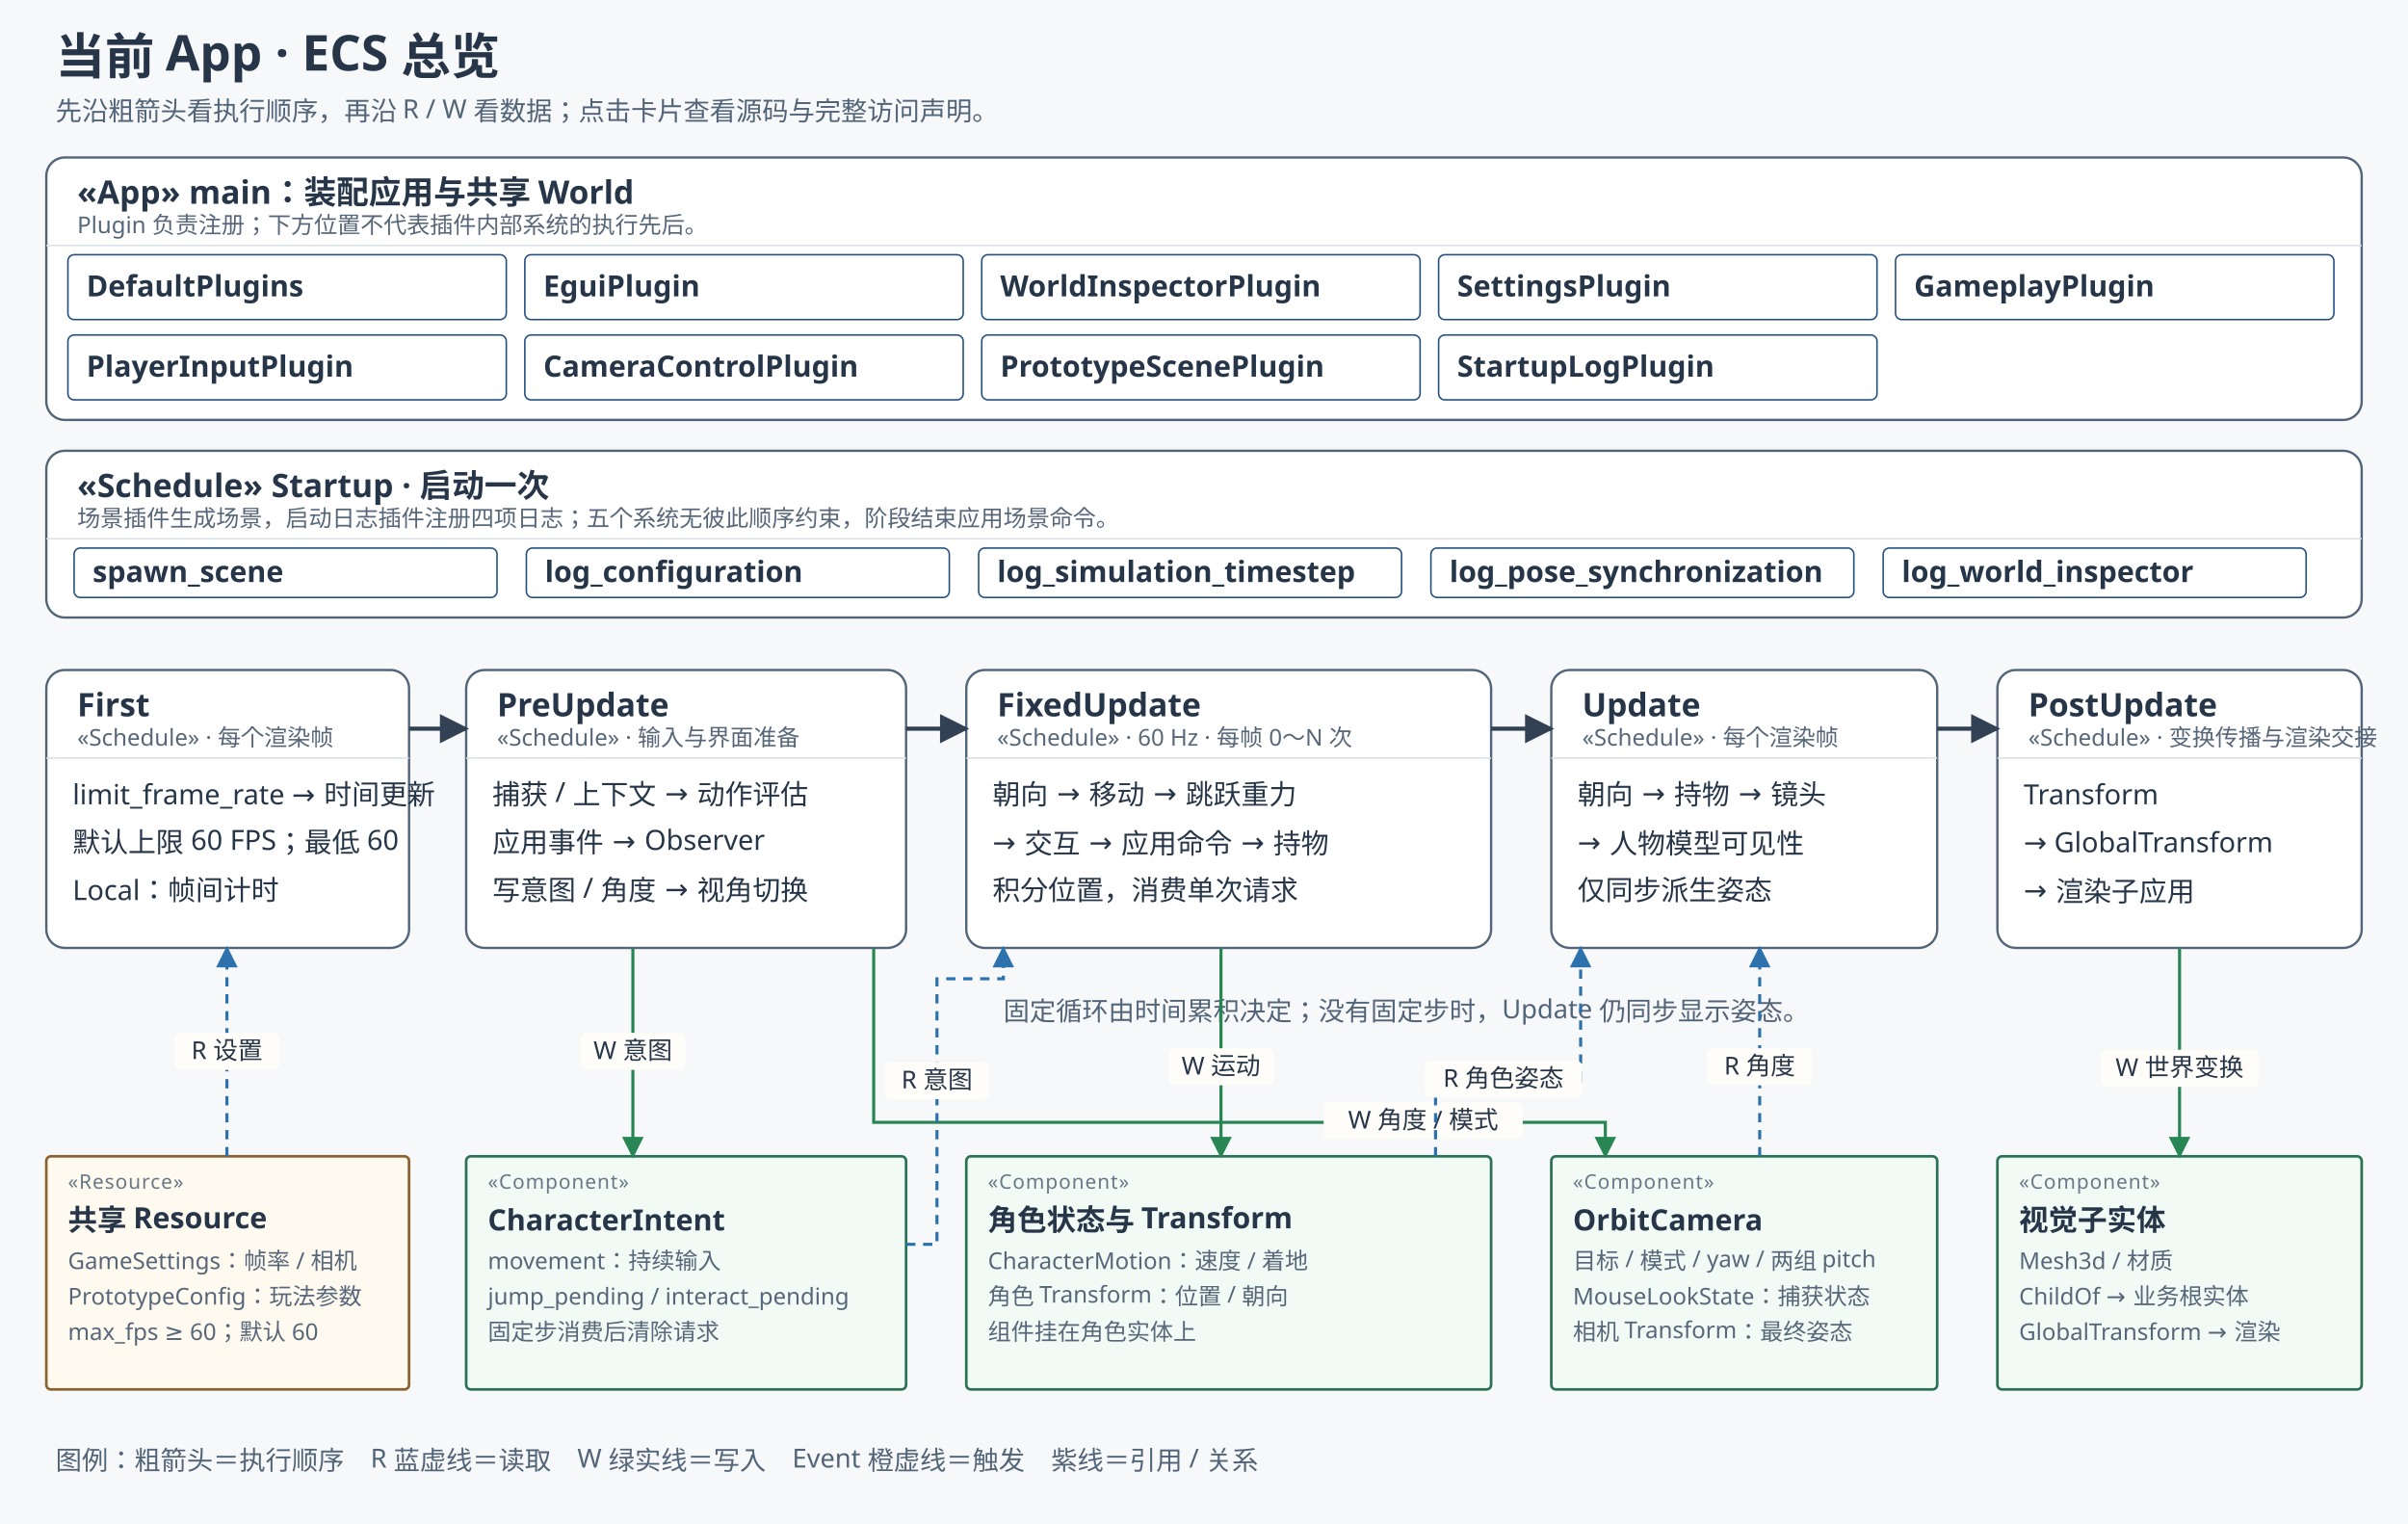
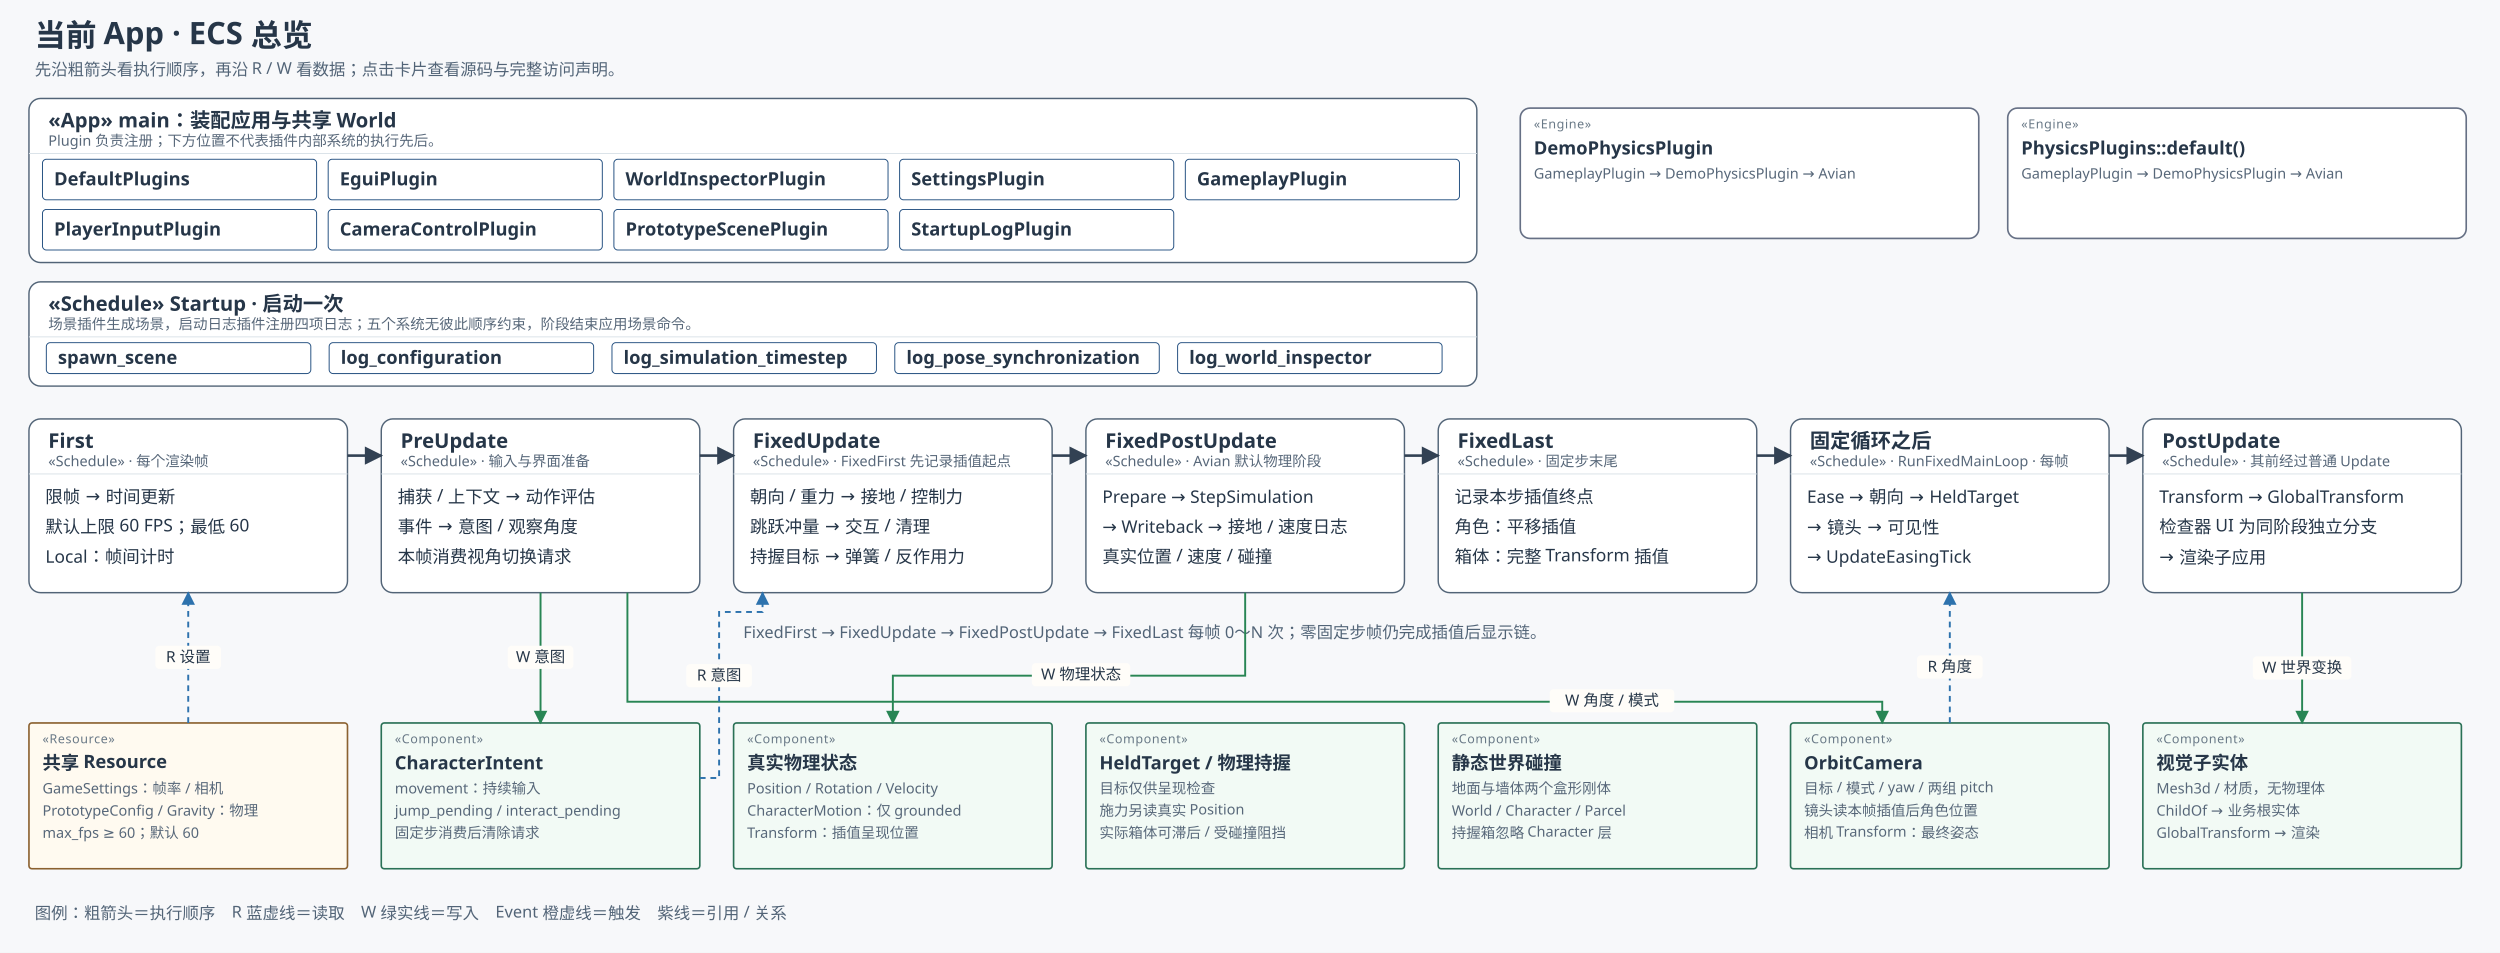
- <svg xmlns="http://www.w3.org/2000/svg" width="1560" height="987" viewBox="0 0 1560 987" role="img" aria-labelledby="title">
+ <svg xmlns="http://www.w3.org/2000/svg" width="2590" height="987" viewBox="0 0 2590 987" role="img" aria-labelledby="title">
  <defs>
    <marker id="arrow-order" viewBox="0 0 10 10" refX="9" refY="5" markerWidth="7" markerHeight="7" orient="auto-start-reverse">
      <path d="M0,0 L10,5 L0,10" fill="#324153" />
    </marker>
    <marker id="arrow-read" viewBox="0 0 10 10" refX="9" refY="5" markerWidth="7" markerHeight="7" orient="auto-start-reverse">
      <path d="M0,0 L10,5 L0,10" fill="#2d72ad" />
    </marker>
    <marker id="arrow-write" viewBox="0 0 10 10" refX="9" refY="5" markerWidth="7" markerHeight="7" orient="auto-start-reverse">
      <path d="M0,0 L10,5 L0,10" fill="#288554" />
    </marker>
    <marker id="arrow-trigger" viewBox="0 0 10 10" refX="9" refY="5" markerWidth="7" markerHeight="7" orient="auto-start-reverse">
      <path d="M0,0 L10,5 L0,10" fill="#bf651e" />
    </marker>
    <marker id="arrow-reference" viewBox="0 0 10 10" refX="9" refY="5" markerWidth="7" markerHeight="7" orient="auto-start-reverse">
      <path d="M0,0 L10,5 L0,10" fill="#7b65a6" />
    </marker>
    <marker id="arrow-relationship" viewBox="0 0 10 10" refX="9" refY="5" markerWidth="7" markerHeight="7" orient="auto-start-reverse">
      <path d="M0,0 L10,5 L0,10" fill="#7b65a6" />
    </marker>
    <marker id="arrow-registration" viewBox="0 0 10 10" refX="9" refY="5" markerWidth="7" markerHeight="7" orient="auto-start-reverse">
      <path d="M0,0 L10,5 L0,10" fill="#89939f" />
    </marker>
    <style>text{font-family:'Segoe UI','Microsoft YaHei',sans-serif;fill:#263648}.body{font-size:18px}.small{font-size:15px;fill:#576779}.stereotype{font-size:13px;fill:#687886;letter-spacing:.6px}.node-title{font-size:19px;font-weight:600}.group-title{font-size:21px;font-weight:600}.edge-label{font-size:16px}.page-title{font-size:32px;font-weight:650}.section-title{font-size:24px;font-weight:650}.note{font-size:17px;fill:#526477}.node{cursor:pointer}.node:focus{outline:none}.node.selected&gt;rect,.node.selected&gt;path{stroke:#db7521;stroke-width:4}.node.dim{opacity:.20}.edge.dim{opacity:.13}.edge.focused&gt;path{stroke-width:3.5}</style>
  </defs>
  <rect width="100%" height="100%" fill="#f7f8fa" />
  <text x="36" y="48" class="page-title" text-anchor="start">当前 App · ECS 总览</text>
  <text x="36" y="78" class="note" text-anchor="start">先沿粗箭头看执行顺序，再沿 R / W 看数据；点击卡片查看源码与完整访问声明。</text>
  <g class="node entity" data-id="app-main" tabindex="0" role="button" aria-label="main / App">
    <g>
      <rect x="30" y="102" width="1500" height="170" rx="12" fill="#fff" stroke="#526477" stroke-width="1.5" />
      <path d="M30,159H1530" stroke="#dae2e8" />
      <text x="50" y="132" class="group-title" text-anchor="start">«App» main：装配应用与共享 World</text>
      <text x="50" y="151" class="small" text-anchor="start">Plugin 负责注册；下方位置不代表插件内部系统的执行先后。</text>
    </g>
  </g>
  <g class="node plugin" data-id="plugin-DefaultPlugins" tabindex="0" role="button" aria-label="DefaultPlugins">
    <rect x="44" y="165" width="284" height="42" rx="4" fill="#fff" stroke="#234f80" />
    <text x="56" y="192" class="node-title" text-anchor="start">DefaultPlugins</text>
  </g>
  <g class="node plugin" data-id="plugin-EguiPlugin" tabindex="0" role="button" aria-label="EguiPlugin">
    <rect x="340" y="165" width="284" height="42" rx="4" fill="#fff" stroke="#234f80" />
    <text x="352" y="192" class="node-title" text-anchor="start">EguiPlugin</text>
  </g>
  <g class="node plugin" data-id="plugin-WorldInspectorPlugin" tabindex="0" role="button" aria-label="WorldInspectorPlugin">
    <rect x="636" y="165" width="284" height="42" rx="4" fill="#fff" stroke="#234f80" />
    <text x="648" y="192" class="node-title" text-anchor="start">WorldInspectorPlugin</text>
  </g>
  <g class="node plugin" data-id="plugin-SettingsPlugin" tabindex="0" role="button" aria-label="SettingsPlugin">
    <rect x="932" y="165" width="284" height="42" rx="4" fill="#fff" stroke="#234f80" />
    <text x="944" y="192" class="node-title" text-anchor="start">SettingsPlugin</text>
  </g>
  <g class="node plugin" data-id="plugin-GameplayPlugin" tabindex="0" role="button" aria-label="GameplayPlugin">
    <rect x="1228" y="165" width="284" height="42" rx="4" fill="#fff" stroke="#234f80" />
    <text x="1240" y="192" class="node-title" text-anchor="start">GameplayPlugin</text>
  </g>
  <g class="node plugin" data-id="plugin-PlayerInputPlugin" tabindex="0" role="button" aria-label="PlayerInputPlugin">
    <rect x="44" y="217" width="284" height="42" rx="4" fill="#fff" stroke="#234f80" />
    <text x="56" y="244" class="node-title" text-anchor="start">PlayerInputPlugin</text>
  </g>
  <g class="node plugin" data-id="plugin-CameraControlPlugin" tabindex="0" role="button" aria-label="CameraControlPlugin">
    <rect x="340" y="217" width="284" height="42" rx="4" fill="#fff" stroke="#234f80" />
    <text x="352" y="244" class="node-title" text-anchor="start">CameraControlPlugin</text>
  </g>
  <g class="node plugin" data-id="plugin-PrototypeScenePlugin" tabindex="0" role="button" aria-label="PrototypeScenePlugin">
    <rect x="636" y="217" width="284" height="42" rx="4" fill="#fff" stroke="#234f80" />
    <text x="648" y="244" class="node-title" text-anchor="start">PrototypeScenePlugin</text>
  </g>
  <g class="node plugin" data-id="plugin-StartupLogPlugin" tabindex="0" role="button" aria-label="StartupLogPlugin">
    <rect x="932" y="217" width="284" height="42" rx="4" fill="#fff" stroke="#234f80" />
    <text x="944" y="244" class="node-title" text-anchor="start">StartupLogPlugin</text>
  </g>
  <g transform="translate(0 52)">
    <g>
      <rect x="30" y="240" width="1500" height="108" rx="12" fill="#fff" stroke="#526477" stroke-width="1.5" />
      <path d="M30,297H1530" stroke="#dae2e8" />
      <text x="50" y="270" class="group-title" text-anchor="start">«Schedule» Startup · 启动一次</text>
      <text x="50" y="289" class="small" text-anchor="start">场景插件生成场景，启动日志插件注册四项日志；五个系统无彼此顺序约束，阶段结束应用场景命令。</text>
    </g>
    <g class="node system" data-id="startup_spawn" tabindex="0" role="button" aria-label="spawn_scene">
      <rect x="48" y="303" width="274" height="32" rx="4" fill="#fff" stroke="#234f80" />
      <text x="60" y="325" class="node-title" text-anchor="start">spawn_scene</text>
    </g>
    <g class="node system" data-id="startup_config" tabindex="0" role="button" aria-label="log_configuration">
      <rect x="341" y="303" width="274" height="32" rx="4" fill="#fff" stroke="#234f80" />
      <text x="353" y="325" class="node-title" text-anchor="start">log_configuration</text>
    </g>
    <g class="node system" data-id="startup_timestep" tabindex="0" role="button" aria-label="log_simulation_timestep">
      <rect x="634" y="303" width="274" height="32" rx="4" fill="#fff" stroke="#234f80" />
      <text x="646" y="325" class="node-title" text-anchor="start">log_simulation_timestep</text>
    </g>
    <g class="node system" data-id="startup_pose" tabindex="0" role="button" aria-label="log_pose_synchronization">
      <rect x="927" y="303" width="274" height="32" rx="4" fill="#fff" stroke="#234f80" />
      <text textLength="250" lengthAdjust="spacingAndGlyphs" x="939" y="325" class="node-title" text-anchor="start">log_pose_synchronization</text>
    </g>
    <g class="node system" data-id="startup_inspector" tabindex="0" role="button" aria-label="log_world_inspector">
      <rect x="1220" y="303" width="274" height="32" rx="4" fill="#fff" stroke="#234f80" />
      <text x="1232" y="325" class="node-title" text-anchor="start">log_world_inspector</text>
    </g>
    <g>
-       <rect x="30" y="382" width="235" height="180" rx="12" fill="#fff" stroke="#526477" stroke-width="1.5" />
-       <path d="M30,439H265" stroke="#dae2e8" />
+       <rect x="30" y="382" width="330" height="180" rx="12" fill="#fff" stroke="#526477" stroke-width="1.5" />
+       <path d="M30,439H360" stroke="#dae2e8" />
      <text x="50" y="412" class="group-title" text-anchor="start">First</text>
      <text x="50" y="431" class="small" text-anchor="start">«Schedule» · 每个渲染帧</text>
    </g>
-     <text textLength="201" lengthAdjust="spacingAndGlyphs" x="47" y="469" class="body" text-anchor="start">limit_frame_rate → 时间更新</text>
-     <text textLength="201" lengthAdjust="spacingAndGlyphs" x="47" y="500" class="body" text-anchor="start">默认上限 60 FPS；最低 60</text>
+     <text x="47" y="469" class="body" text-anchor="start">限帧 → 时间更新</text>
+     <text x="47" y="500" class="body" text-anchor="start">默认上限 60 FPS；最低 60</text>
    <text x="47" y="531" class="body" text-anchor="start">Local：帧间计时</text>
    <g>
-       <rect x="302" y="382" width="285" height="180" rx="12" fill="#fff" stroke="#526477" stroke-width="1.5" />
-       <path d="M302,439H587" stroke="#dae2e8" />
-       <text x="322" y="412" class="group-title" text-anchor="start">PreUpdate</text>
-       <text x="322" y="431" class="small" text-anchor="start">«Schedule» · 输入与界面准备</text>
-     </g>
-     <text x="319" y="469" class="body" text-anchor="start">捕获 / 上下文 → 动作评估</text>
-     <text x="319" y="500" class="body" text-anchor="start">应用事件 → Observer</text>
-     <text x="319" y="531" class="body" text-anchor="start">写意图 / 角度 → 视角切换</text>
-     <g>
-       <rect x="626" y="382" width="340" height="180" rx="12" fill="#fff" stroke="#526477" stroke-width="1.5" />
-       <path d="M626,439H966" stroke="#dae2e8" />
-       <text x="646" y="412" class="group-title" text-anchor="start">FixedUpdate</text>
-       <text x="646" y="431" class="small" text-anchor="start">«Schedule» · 60 Hz · 每帧 0～N 次</text>
-     </g>
-     <text x="643" y="469" class="body" text-anchor="start">朝向 → 移动 → 跳跃重力</text>
-     <text x="643" y="500" class="body" text-anchor="start">→ 交互 → 应用命令 → 持物</text>
-     <text x="643" y="531" class="body" text-anchor="start">积分位置，消费单次请求</text>
-     <g>
-       <rect x="1005" y="382" width="250" height="180" rx="12" fill="#fff" stroke="#526477" stroke-width="1.5" />
-       <path d="M1005,439H1255" stroke="#dae2e8" />
-       <text x="1025" y="412" class="group-title" text-anchor="start">Update</text>
-       <text x="1025" y="431" class="small" text-anchor="start">«Schedule» · 每个渲染帧</text>
-     </g>
-     <text x="1022" y="469" class="body" text-anchor="start">朝向 → 持物 → 镜头</text>
-     <text x="1022" y="500" class="body" text-anchor="start">→ 人物模型可见性</text>
-     <text x="1022" y="531" class="body" text-anchor="start">仅同步派生姿态</text>
-     <g>
-       <rect x="1294" y="382" width="236" height="180" rx="12" fill="#fff" stroke="#526477" stroke-width="1.5" />
-       <path d="M1294,439H1530" stroke="#dae2e8" />
-       <text x="1314" y="412" class="group-title" text-anchor="start">PostUpdate</text>
-       <text textLength="196" lengthAdjust="spacingAndGlyphs" x="1314" y="431" class="small" text-anchor="start">«Schedule» · 变换传播与渲染交接</text>
-     </g>
-     <text x="1311" y="469" class="body" text-anchor="start">Transform</text>
-     <text x="1311" y="500" class="body" text-anchor="start">→ GlobalTransform</text>
-     <text x="1311" y="531" class="body" text-anchor="start">→ 渲染子应用</text>
-     <g class="edge order" data-connect="">
-       <path d="M265,420 L302,420" stroke="#324153" stroke-width="2.7" fill="none" marker-end="url(#arrow-order)" />
-     </g>
-     <g class="edge order" data-connect="">
-       <path d="M587,420 L626,420" stroke="#324153" stroke-width="2.7" fill="none" marker-end="url(#arrow-order)" />
-     </g>
-     <g class="edge order" data-connect="">
-       <path d="M966,420 L1005,420" stroke="#324153" stroke-width="2.7" fill="none" marker-end="url(#arrow-order)" />
-     </g>
-     <g class="edge order" data-connect="">
-       <path d="M1255,420 L1294,420" stroke="#324153" stroke-width="2.7" fill="none" marker-end="url(#arrow-order)" />
-     </g>
-     <text x="650" y="609" class="note" text-anchor="start">固定循环由时间累积决定；没有固定步时，Update 仍同步显示姿态。</text>
+       <rect x="395" y="382" width="330" height="180" rx="12" fill="#fff" stroke="#526477" stroke-width="1.5" />
+       <path d="M395,439H725" stroke="#dae2e8" />
+       <text x="415" y="412" class="group-title" text-anchor="start">PreUpdate</text>
+       <text x="415" y="431" class="small" text-anchor="start">«Schedule» · 输入与界面准备</text>
+     </g>
+     <text x="412" y="469" class="body" text-anchor="start">捕获 / 上下文 → 动作评估</text>
+     <text x="412" y="500" class="body" text-anchor="start">事件 → 意图 / 观察角度</text>
+     <text x="412" y="531" class="body" text-anchor="start">本帧消费视角切换请求</text>
+     <g>
+       <rect x="760" y="382" width="330" height="180" rx="12" fill="#fff" stroke="#526477" stroke-width="1.5" />
+       <path d="M760,439H1090" stroke="#dae2e8" />
+       <text x="780" y="412" class="group-title" text-anchor="start">FixedUpdate</text>
+       <text textLength="290" lengthAdjust="spacingAndGlyphs" x="780" y="431" class="small" text-anchor="start">«Schedule» · FixedFirst 先记录插值起点</text>
+     </g>
+     <text x="777" y="469" class="body" text-anchor="start">朝向 / 重力 → 接地 / 控制力</text>
+     <text x="777" y="500" class="body" text-anchor="start">跳跃冲量 → 交互 / 清理</text>
+     <text x="777" y="531" class="body" text-anchor="start">持握目标 → 弹簧 / 反作用力</text>
+     <g>
+       <rect x="1125" y="382" width="330" height="180" rx="12" fill="#fff" stroke="#526477" stroke-width="1.5" />
+       <path d="M1125,439H1455" stroke="#dae2e8" />
+       <text x="1145" y="412" class="group-title" text-anchor="start">FixedPostUpdate</text>
+       <text x="1145" y="431" class="small" text-anchor="start">«Schedule» · Avian 默认物理阶段</text>
+     </g>
+     <text x="1142" y="469" class="body" text-anchor="start">Prepare → StepSimulation</text>
+     <text textLength="296" lengthAdjust="spacingAndGlyphs" x="1142" y="500" class="body" text-anchor="start">→ Writeback → 接地 / 速度日志</text>
+     <text x="1142" y="531" class="body" text-anchor="start">真实位置 / 速度 / 碰撞</text>
+     <g>
+       <rect x="1490" y="382" width="330" height="180" rx="12" fill="#fff" stroke="#526477" stroke-width="1.5" />
+       <path d="M1490,439H1820" stroke="#dae2e8" />
+       <text x="1510" y="412" class="group-title" text-anchor="start">FixedLast</text>
+       <text x="1510" y="431" class="small" text-anchor="start">«Schedule» · 固定步末尾</text>
+     </g>
+     <text x="1507" y="469" class="body" text-anchor="start">记录本步插值终点</text>
+     <text x="1507" y="500" class="body" text-anchor="start">角色：平移插值</text>
+     <text x="1507" y="531" class="body" text-anchor="start">箱体：完整 Transform 插值</text>
+     <g>
+       <rect x="1855" y="382" width="330" height="180" rx="12" fill="#fff" stroke="#526477" stroke-width="1.5" />
+       <path d="M1855,439H2185" stroke="#dae2e8" />
+       <text x="1875" y="412" class="group-title" text-anchor="start">固定循环之后</text>
+       <text textLength="290" lengthAdjust="spacingAndGlyphs" x="1875" y="431" class="small" text-anchor="start">«Schedule» · RunFixedMainLoop · 每帧</text>
+     </g>
+     <text x="1872" y="469" class="body" text-anchor="start">Ease → 朝向 → HeldTarget</text>
+     <text x="1872" y="500" class="body" text-anchor="start">→ 镜头 → 可见性</text>
+     <text x="1872" y="531" class="body" text-anchor="start">→ UpdateEasingTick</text>
+     <g>
+       <rect x="2220" y="382" width="330" height="180" rx="12" fill="#fff" stroke="#526477" stroke-width="1.5" />
+       <path d="M2220,439H2550" stroke="#dae2e8" />
+       <text x="2240" y="412" class="group-title" text-anchor="start">PostUpdate</text>
+       <text x="2240" y="431" class="small" text-anchor="start">«Schedule» · 其前经过普通 Update</text>
+     </g>
+     <text x="2237" y="469" class="body" text-anchor="start">Transform → GlobalTransform</text>
+     <text x="2237" y="500" class="body" text-anchor="start">检查器 UI 为同阶段独立分支</text>
+     <text x="2237" y="531" class="body" text-anchor="start">→ 渲染子应用</text>
+     <g class="edge order" data-connect="">
+       <path d="M360,420 L395,420" stroke="#324153" stroke-width="2.7" fill="none" marker-end="url(#arrow-order)" />
+     </g>
+     <g class="edge order" data-connect="">
+       <path d="M725,420 L760,420" stroke="#324153" stroke-width="2.7" fill="none" marker-end="url(#arrow-order)" />
+     </g>
+     <g class="edge order" data-connect="">
+       <path d="M1090,420 L1125,420" stroke="#324153" stroke-width="2.7" fill="none" marker-end="url(#arrow-order)" />
+     </g>
+     <g class="edge order" data-connect="">
+       <path d="M1455,420 L1490,420" stroke="#324153" stroke-width="2.7" fill="none" marker-end="url(#arrow-order)" />
+     </g>
+     <g class="edge order" data-connect="">
+       <path d="M1820,420 L1855,420" stroke="#324153" stroke-width="2.7" fill="none" marker-end="url(#arrow-order)" />
+     </g>
+     <g class="edge order" data-connect="">
+       <path d="M2185,420 L2220,420" stroke="#324153" stroke-width="2.7" fill="none" marker-end="url(#arrow-order)" />
+     </g>
+     <text x="770" y="609" class="note" text-anchor="start">FixedFirst → FixedUpdate → FixedPostUpdate → FixedLast 每帧 0～N 次；零固定步帧仍完成插值后显示链。</text>
    <g class="node component" data-id="character.CharacterIntent" tabindex="0" role="button" aria-label="CharacterIntent">
-       <rect x="302" y="697" width="285" height="151" rx="3" fill="#f2faf5" stroke="#2a7156" stroke-width="1.7" />
-       <text x="316" y="718" class="stereotype" text-anchor="start">«Component»</text>
-       <text x="316" y="745" class="node-title" text-anchor="start">CharacterIntent</text>
-       <text x="316" y="770" class="small" text-anchor="start">movement：持续输入</text>
-       <text textLength="251" lengthAdjust="spacingAndGlyphs" x="316" y="793" class="small" text-anchor="start">jump_pending / interact_pending</text>
-       <text x="316" y="816" class="small" text-anchor="start">固定步消费后清除请求</text>
-     </g>
-     <g class="node component" data-id="character.Transform" tabindex="0" role="button" aria-label="角色状态与 Transform">
-       <rect x="626" y="697" width="340" height="151" rx="3" fill="#f2faf5" stroke="#2a7156" stroke-width="1.7" />
-       <text x="640" y="718" class="stereotype" text-anchor="start">«Component»</text>
-       <text x="640" y="745" class="node-title" text-anchor="start">角色状态与 Transform</text>
-       <text x="640" y="770" class="small" text-anchor="start">CharacterMotion：速度 / 着地</text>
-       <text x="640" y="793" class="small" text-anchor="start">角色 Transform：位置 / 朝向</text>
-       <text x="640" y="816" class="small" text-anchor="start">组件挂在角色实体上</text>
+       <rect x="395" y="697" width="330" height="151" rx="3" fill="#f2faf5" stroke="#2a7156" stroke-width="1.7" />
+       <text x="409" y="718" class="stereotype" text-anchor="start">«Component»</text>
+       <text x="409" y="745" class="node-title" text-anchor="start">CharacterIntent</text>
+       <text x="409" y="770" class="small" text-anchor="start">movement：持续输入</text>
+       <text x="409" y="793" class="small" text-anchor="start">jump_pending / interact_pending</text>
+       <text x="409" y="816" class="small" text-anchor="start">固定步消费后清除请求</text>
+     </g>
+     <g class="node component" data-id="character.Position" tabindex="0" role="button" aria-label="真实物理状态">
+       <rect x="760" y="697" width="330" height="151" rx="3" fill="#f2faf5" stroke="#2a7156" stroke-width="1.7" />
+       <text x="774" y="718" class="stereotype" text-anchor="start">«Component»</text>
+       <text x="774" y="745" class="node-title" text-anchor="start">真实物理状态</text>
+       <text x="774" y="770" class="small" text-anchor="start">Position / Rotation / Velocity</text>
+       <text x="774" y="793" class="small" text-anchor="start">CharacterMotion：仅 grounded</text>
+       <text x="774" y="816" class="small" text-anchor="start">Transform：插值呈现位置</text>
+     </g>
+     <g class="node component" data-id="parcel.HeldTarget" tabindex="0" role="button" aria-label="HeldTarget / 物理持握">
+       <rect x="1125" y="697" width="330" height="151" rx="3" fill="#f2faf5" stroke="#2a7156" stroke-width="1.7" />
+       <text x="1139" y="718" class="stereotype" text-anchor="start">«Component»</text>
+       <text x="1139" y="745" class="node-title" text-anchor="start">HeldTarget / 物理持握</text>
+       <text x="1139" y="770" class="small" text-anchor="start">目标仅供呈现检查</text>
+       <text x="1139" y="793" class="small" text-anchor="start">施力另读真实 Position</text>
+       <text x="1139" y="816" class="small" text-anchor="start">实际箱体可滞后 / 受碰撞阻挡</text>
+     </g>
+     <g class="node component" data-id="world.Collider" tabindex="0" role="button" aria-label="静态世界碰撞">
+       <rect x="1490" y="697" width="330" height="151" rx="3" fill="#f2faf5" stroke="#2a7156" stroke-width="1.7" />
+       <text x="1504" y="718" class="stereotype" text-anchor="start">«Component»</text>
+       <text x="1504" y="745" class="node-title" text-anchor="start">静态世界碰撞</text>
+       <text x="1504" y="770" class="small" text-anchor="start">地面与墙体两个盒形刚体</text>
+       <text x="1504" y="793" class="small" text-anchor="start">World / Character / Parcel</text>
+       <text x="1504" y="816" class="small" text-anchor="start">持握箱忽略 Character 层</text>
    </g>
    <g class="node component" data-id="camera.OrbitCamera" tabindex="0" role="button" aria-label="OrbitCamera">
-       <rect x="1005" y="697" width="250" height="151" rx="3" fill="#f2faf5" stroke="#2a7156" stroke-width="1.7" />
-       <text x="1019" y="718" class="stereotype" text-anchor="start">«Component»</text>
-       <text x="1019" y="745" class="node-title" text-anchor="start">OrbitCamera</text>
-       <text textLength="216" lengthAdjust="spacingAndGlyphs" x="1019" y="770" class="small" text-anchor="start">目标 / 模式 / yaw / 两组 pitch</text>
-       <text x="1019" y="793" class="small" text-anchor="start">MouseLookState：捕获状态</text>
-       <text x="1019" y="816" class="small" text-anchor="start">相机 Transform：最终姿态</text>
+       <rect x="1855" y="697" width="330" height="151" rx="3" fill="#f2faf5" stroke="#2a7156" stroke-width="1.7" />
+       <text x="1869" y="718" class="stereotype" text-anchor="start">«Component»</text>
+       <text x="1869" y="745" class="node-title" text-anchor="start">OrbitCamera</text>
+       <text x="1869" y="770" class="small" text-anchor="start">目标 / 模式 / yaw / 两组 pitch</text>
+       <text x="1869" y="793" class="small" text-anchor="start">镜头读本帧插值后角色位置</text>
+       <text x="1869" y="816" class="small" text-anchor="start">相机 Transform：最终姿态</text>
    </g>
    <g class="node component" data-id="visual.GlobalTransform" tabindex="0" role="button" aria-label="视觉子实体">
-       <rect x="1294" y="697" width="236" height="151" rx="3" fill="#f2faf5" stroke="#2a7156" stroke-width="1.7" />
-       <text x="1308" y="718" class="stereotype" text-anchor="start">«Component»</text>
-       <text x="1308" y="745" class="node-title" text-anchor="start">视觉子实体</text>
-       <text x="1308" y="770" class="small" text-anchor="start">Mesh3d / 材质</text>
-       <text x="1308" y="793" class="small" text-anchor="start">ChildOf → 业务根实体</text>
-       <text x="1308" y="816" class="small" text-anchor="start">GlobalTransform → 渲染</text>
+       <rect x="2220" y="697" width="330" height="151" rx="3" fill="#f2faf5" stroke="#2a7156" stroke-width="1.7" />
+       <text x="2234" y="718" class="stereotype" text-anchor="start">«Component»</text>
+       <text x="2234" y="745" class="node-title" text-anchor="start">视觉子实体</text>
+       <text x="2234" y="770" class="small" text-anchor="start">Mesh3d / 材质，无物理体</text>
+       <text x="2234" y="793" class="small" text-anchor="start">ChildOf → 业务根实体</text>
+       <text x="2234" y="816" class="small" text-anchor="start">GlobalTransform → 渲染</text>
    </g>
    <g class="node resource" data-id="resource.GameSettings" tabindex="0" role="button" aria-label="GameSettings">
-       <rect x="30" y="697" width="235" height="151" rx="3" fill="#fffaf0" stroke="#8b6130" stroke-width="1.7" />
+       <rect x="30" y="697" width="330" height="151" rx="3" fill="#fffaf0" stroke="#8b6130" stroke-width="1.7" />
      <text x="44" y="718" class="stereotype" text-anchor="start">«Resource»</text>
      <text x="44" y="745" class="node-title" text-anchor="start">共享 Resource</text>
-       <text textLength="201" lengthAdjust="spacingAndGlyphs" x="44" y="770" class="small" text-anchor="start">GameSettings：帧率 / 相机</text>
-       <text textLength="201" lengthAdjust="spacingAndGlyphs" x="44" y="793" class="small" text-anchor="start">PrototypeConfig：玩法参数</text>
+       <text x="44" y="770" class="small" text-anchor="start">GameSettings：帧率 / 相机</text>
+       <text x="44" y="793" class="small" text-anchor="start">PrototypeConfig / Gravity：物理</text>
      <text x="44" y="816" class="small" text-anchor="start">max_fps ≥ 60；默认 60</text>
    </g>
    <g class="edge read" data-connect="resource.GameSettings|frame_limit">
-       <path d="M147,697 L147,562" stroke="#2d72ad" stroke-width="2" fill="none" stroke-dasharray="6 5" marker-end="url(#arrow-read)" />
-       <rect x="113" y="617" width="68" height="24" rx="4" fill="#fffdf9" />
-       <text x="147" y="634" class="edge-label" text-anchor="middle">R 设置</text>
+       <path d="M195,697 L195,562" stroke="#2d72ad" stroke-width="2" fill="none" stroke-dasharray="6 5" marker-end="url(#arrow-read)" />
+       <rect x="161" y="617" width="68" height="24" rx="4" fill="#fffdf9" />
+       <text x="195" y="634" class="edge-label" text-anchor="middle">R 设置</text>
    </g>
    <g class="edge write" data-connect="observe_move|character.CharacterIntent">
-       <path d="M410,562 L410,697" stroke="#288554" stroke-width="2" fill="none" marker-end="url(#arrow-write)" />
-       <rect x="376" y="617" width="68" height="24" rx="4" fill="#fffdf9" />
-       <text x="410" y="634" class="edge-label" text-anchor="middle">W 意图</text>
+       <path d="M560,562 L560,697" stroke="#288554" stroke-width="2" fill="none" marker-end="url(#arrow-write)" />
+       <rect x="526" y="617" width="68" height="24" rx="4" fill="#fffdf9" />
+       <text x="560" y="634" class="edge-label" text-anchor="middle">W 意图</text>
    </g>
    <g class="edge write" data-connect="observe_look|perspective_apply|camera.OrbitCamera">
-       <path d="M566,562 L566,675 L1040,675 L1040,697" stroke="#288554" stroke-width="2" fill="none" marker-end="url(#arrow-write)" />
-       <rect x="857.5" y="662" width="129" height="24" rx="4" fill="#fffdf9" />
-       <text x="922" y="679" class="edge-label" text-anchor="middle">W 角度 / 模式</text>
+       <path d="M650,562 L650,675 L1950,675 L1950,697" stroke="#288554" stroke-width="2" fill="none" marker-end="url(#arrow-write)" />
+       <rect x="1605.5" y="662" width="129" height="24" rx="4" fill="#fffdf9" />
+       <text x="1670" y="679" class="edge-label" text-anchor="middle">W 角度 / 模式</text>
    </g>
    <g class="edge read" data-connect="character.CharacterIntent|movement">
-       <path d="M587,754 L607,754 L607,582 L650,582 L650,562" stroke="#2d72ad" stroke-width="2" fill="none" stroke-dasharray="6 5" marker-end="url(#arrow-read)" />
-       <rect x="573" y="636" width="68" height="24" rx="4" fill="#fffdf9" />
-       <text x="607" y="653" class="edge-label" text-anchor="middle">R 意图</text>
-     </g>
-     <g class="edge write" data-connect="movement|character.Transform">
-       <path d="M791,562 L791,697" stroke="#288554" stroke-width="2" fill="none" marker-end="url(#arrow-write)" />
-       <rect x="757" y="627" width="68" height="24" rx="4" fill="#fffdf9" />
-       <text x="791" y="644" class="edge-label" text-anchor="middle">W 运动</text>
+       <path d="M725,754 L745,754 L745,582 L790,582 L790,562" stroke="#2d72ad" stroke-width="2" fill="none" stroke-dasharray="6 5" marker-end="url(#arrow-read)" />
+       <rect x="711" y="636" width="68" height="24" rx="4" fill="#fffdf9" />
+       <text x="745" y="653" class="edge-label" text-anchor="middle">R 意图</text>
+     </g>
+     <g class="edge write" data-connect="physics_step|character.Position">
+       <path d="M1290,562 L1290,648 L925,648 L925,697" stroke="#288554" stroke-width="2" fill="none" marker-end="url(#arrow-write)" />
+       <rect x="1069" y="635" width="102" height="24" rx="4" fill="#fffdf9" />
+       <text x="1120" y="652" class="edge-label" text-anchor="middle">W 物理状态</text>
    </g>
    <g class="edge read" data-connect="camera.OrbitCamera|facing_update">
-       <path d="M1140,697 L1140,562" stroke="#2d72ad" stroke-width="2" fill="none" stroke-dasharray="6 5" marker-end="url(#arrow-read)" />
-       <rect x="1106" y="627" width="68" height="24" rx="4" fill="#fffdf9" />
-       <text x="1140" y="644" class="edge-label" text-anchor="middle">R 角度</text>
-     </g>
-     <g class="edge read" data-connect="character.Transform|camera_follow">
-       <path d="M930,697 L930,648 L1024,648 L1024,562" stroke="#2d72ad" stroke-width="2" fill="none" stroke-dasharray="6 5" marker-end="url(#arrow-read)" />
-       <rect x="923" y="635" width="102" height="24" rx="4" fill="#fffdf9" />
-       <text x="974" y="652" class="edge-label" text-anchor="middle">R 角色姿态</text>
+       <path d="M2020,697 L2020,562" stroke="#2d72ad" stroke-width="2" fill="none" stroke-dasharray="6 5" marker-end="url(#arrow-read)" />
+       <rect x="1986" y="627" width="68" height="24" rx="4" fill="#fffdf9" />
+       <text x="2020" y="644" class="edge-label" text-anchor="middle">R 角度</text>
    </g>
    <g class="edge write" data-connect="transform_propagate|visual.GlobalTransform">
-       <path d="M1412,562 L1412,697" stroke="#288554" stroke-width="2" fill="none" marker-end="url(#arrow-write)" />
-       <rect x="1361" y="628" width="102" height="24" rx="4" fill="#fffdf9" />
-       <text x="1412" y="645" class="edge-label" text-anchor="middle">W 世界变换</text>
+       <path d="M2385,562 L2385,697" stroke="#288554" stroke-width="2" fill="none" marker-end="url(#arrow-write)" />
+       <rect x="2334" y="628" width="102" height="24" rx="4" fill="#fffdf9" />
+       <text x="2385" y="645" class="edge-label" text-anchor="middle">W 世界变换</text>
    </g>
    <text x="36" y="900" class="note" text-anchor="start">图例：粗箭头＝执行顺序　R 蓝虚线＝读取　W 绿实线＝写入　Event 橙虚线＝触发　紫线＝引用 / 关系</text>
  </g>
+   <g class="node engine" data-id="plugin-physics-0" tabindex="0" role="button" aria-label="DemoPhysicsPlugin">
+     <rect x="1575" y="112" width="475" height="135" rx="10" fill="#fff" stroke="#667085" stroke-width="1.7" />
+     <text x="1589" y="133" class="stereotype" text-anchor="start">«Engine»</text>
+     <text x="1589" y="160" class="node-title" text-anchor="start">DemoPhysicsPlugin</text>
+     <text x="1589" y="185" class="small" text-anchor="start">GameplayPlugin → DemoPhysicsPlugin → Avian</text>
+   </g>
+   <g class="node engine" data-id="plugin-physics-1" tabindex="0" role="button" aria-label="PhysicsPlugins::default()">
+     <rect x="2080" y="112" width="475" height="135" rx="10" fill="#fff" stroke="#667085" stroke-width="1.7" />
+     <text x="2094" y="133" class="stereotype" text-anchor="start">«Engine»</text>
+     <text x="2094" y="160" class="node-title" text-anchor="start">PhysicsPlugins::default()</text>
+     <text x="2094" y="185" class="small" text-anchor="start">GameplayPlugin → DemoPhysicsPlugin → Avian</text>
+   </g>
</svg>
